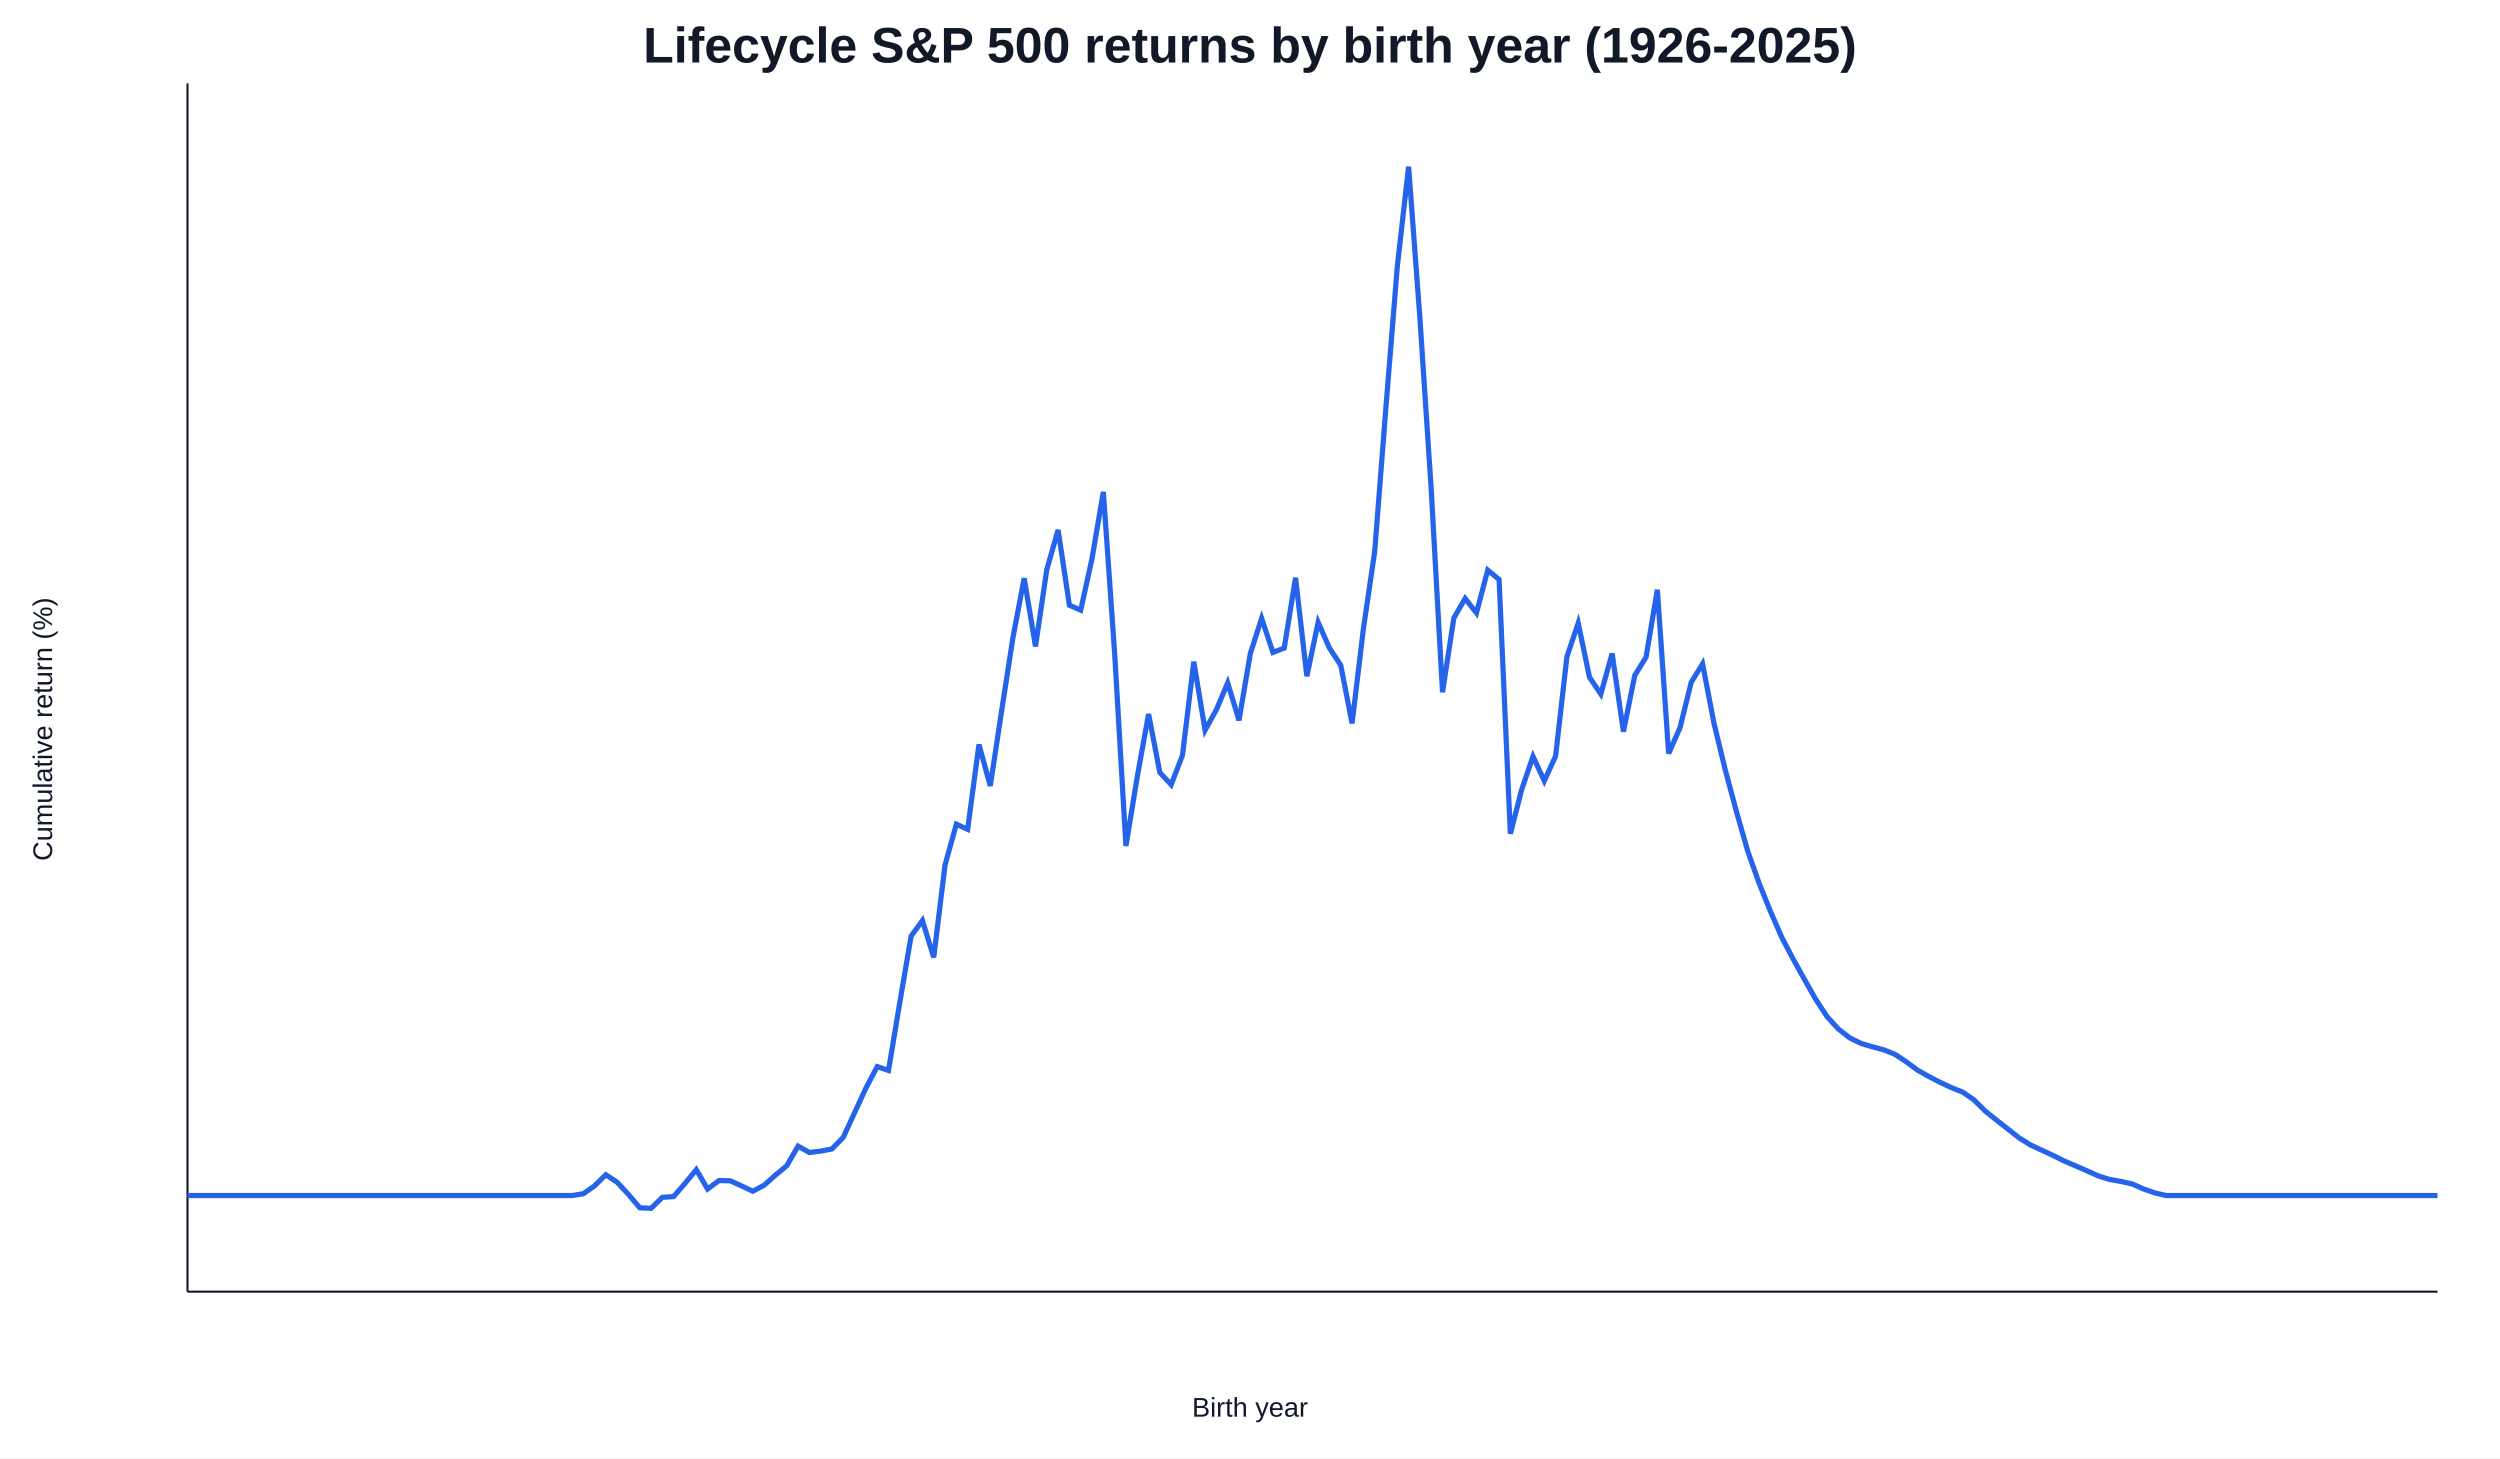
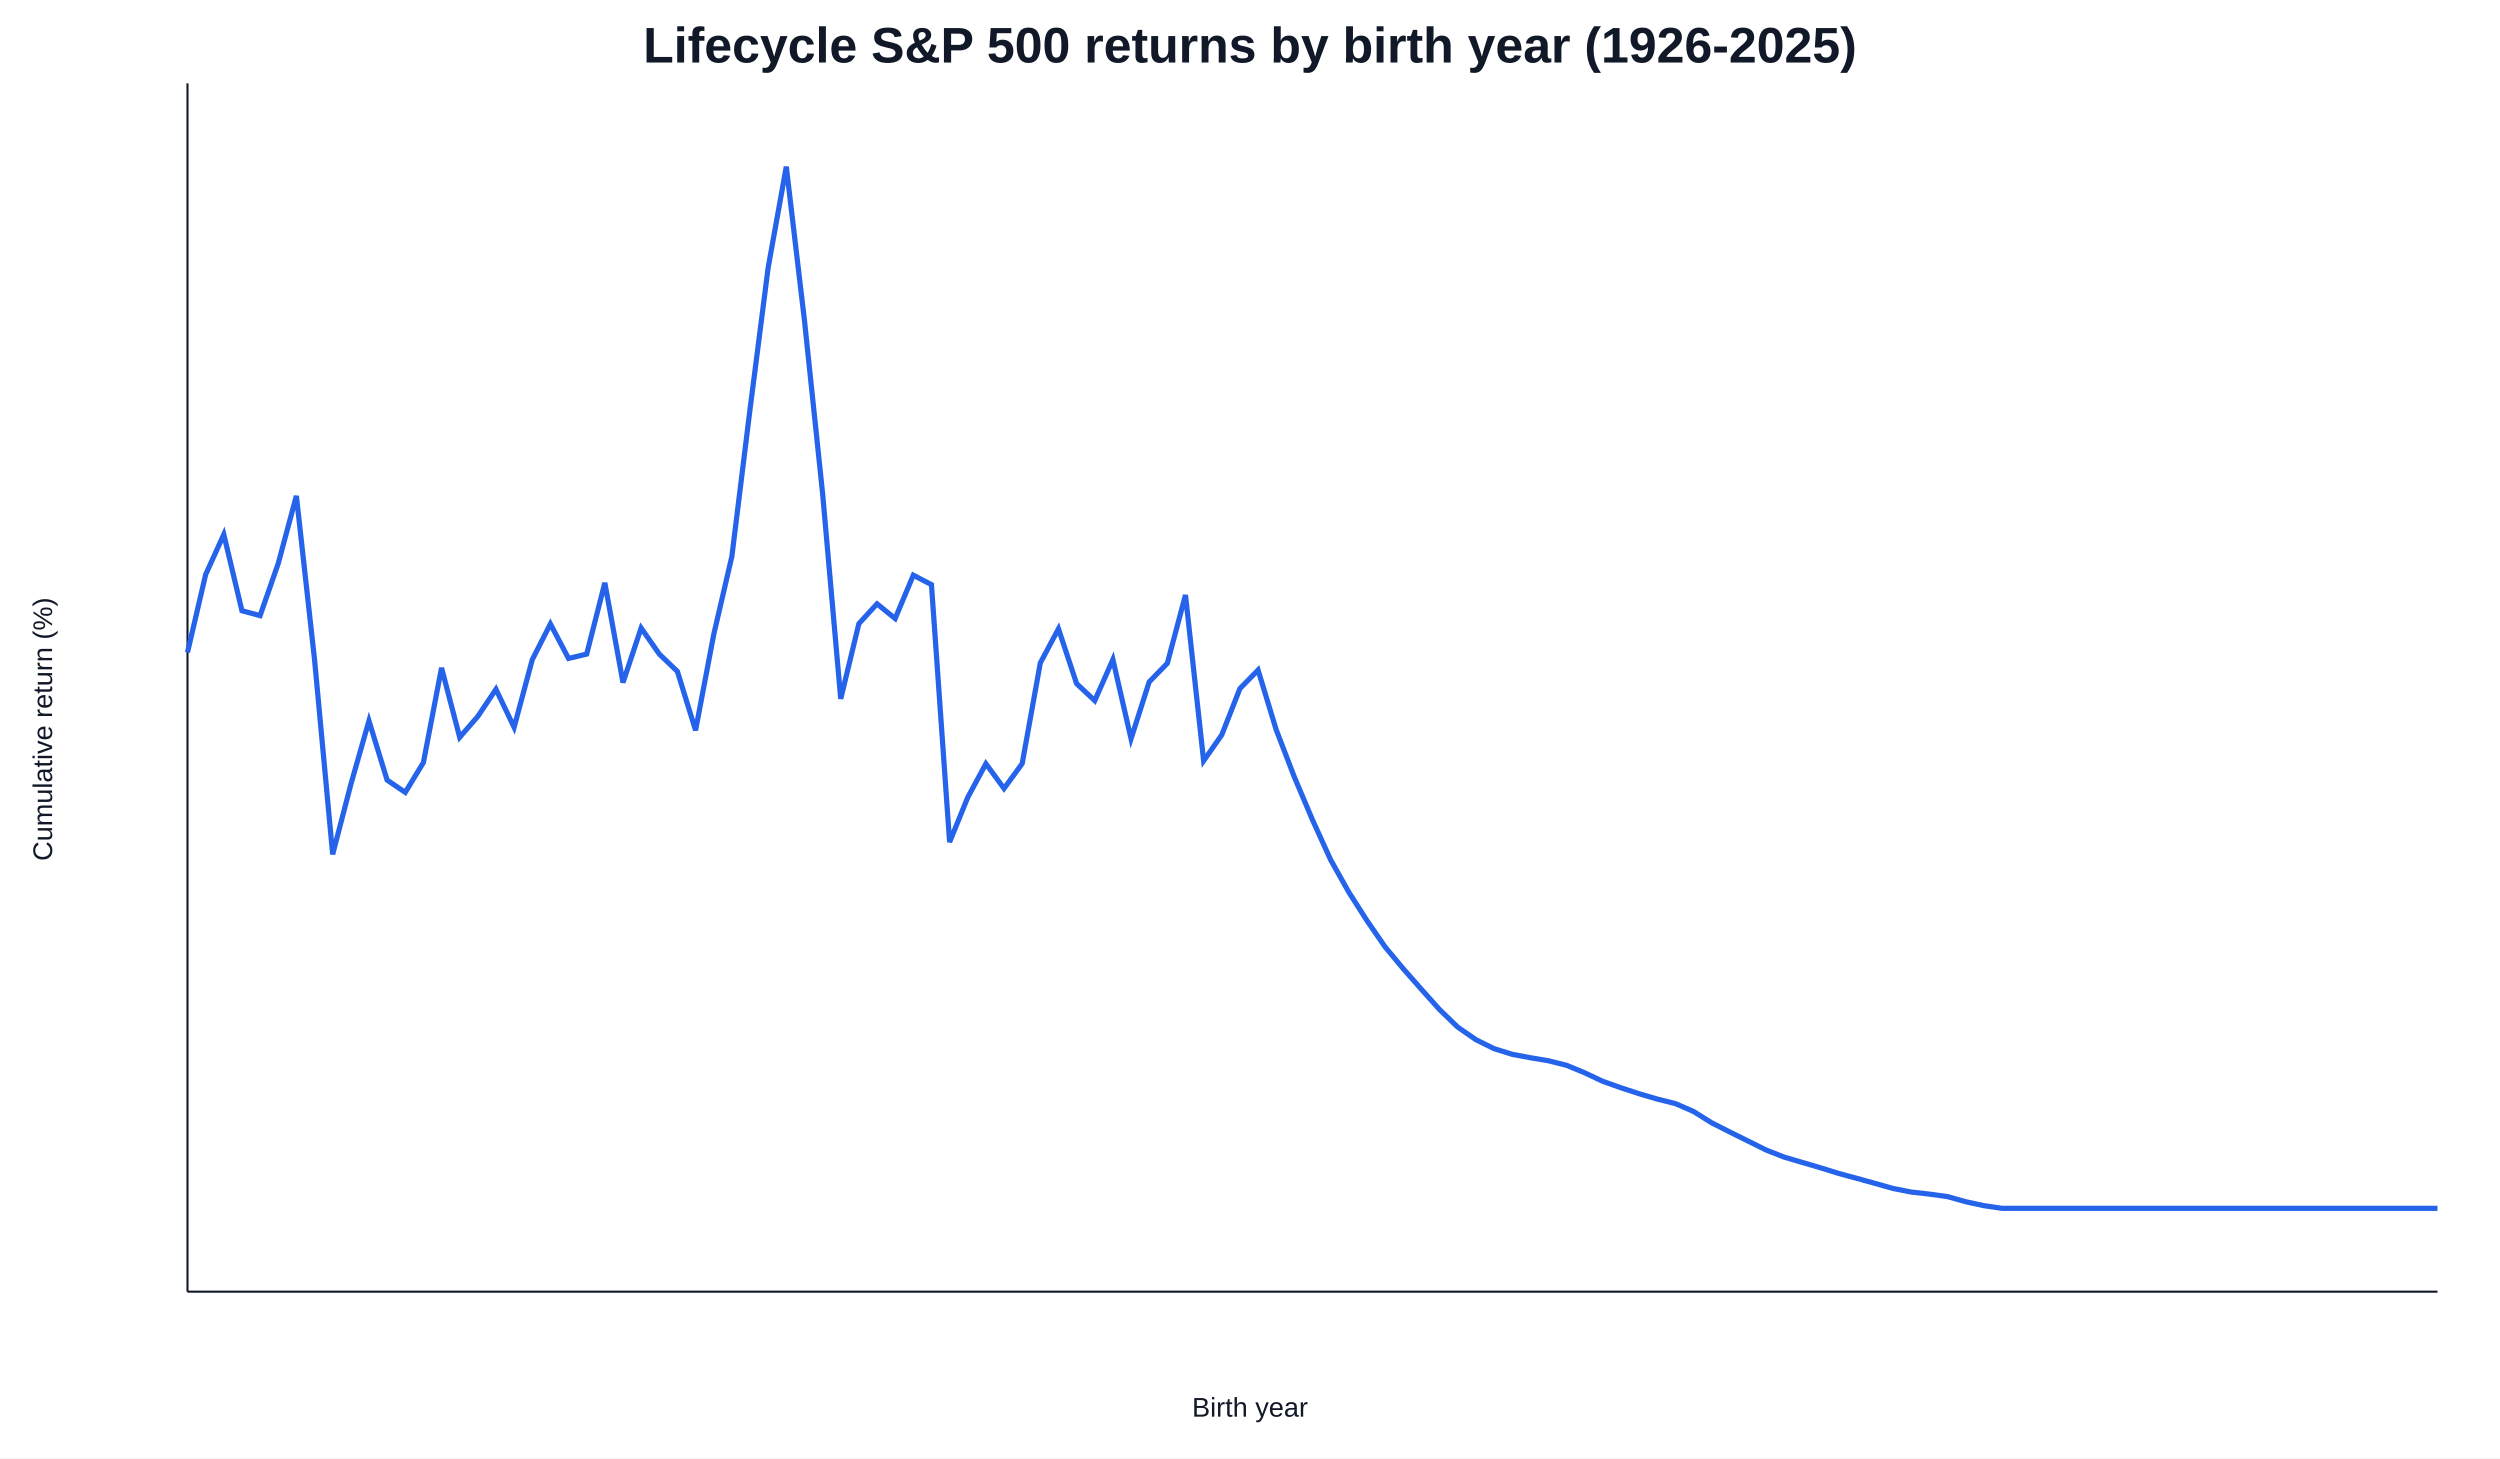
<svg xmlns="http://www.w3.org/2000/svg" width="1200" height="700" viewBox="0 0 1200 700">
  <style>text{font-family:Arial,sans-serif;fill:#111827}.title{font-size:24px;font-weight:700}.axis{font-size:13px}.small{font-size:12px;fill:#4b5563}</style>
  <rect width="1200" height="700" fill="white" />
  <text x="600.0" y="30" text-anchor="middle" class="title">Lifecycle S&amp;P 500 returns by birth year (1926-2025)</text>
  <line x1="90" y1="620" x2="1170" y2="620" stroke="#111827" />
  <line x1="90" y1="40" x2="90" y2="620" stroke="#111827" />
-   <polyline points="90.00,573.85 95.43,573.85 100.85,573.85 106.28,573.85 111.71,573.85 117.14,573.85 122.56,573.85 127.99,573.85 133.42,573.85 138.84,573.85 144.27,573.85 149.70,573.85 155.13,573.85 160.55,573.85 165.98,573.85 171.41,573.85 176.83,573.85 182.26,573.85 187.69,573.85 193.12,573.85 198.54,573.85 203.97,573.85 209.40,573.85 214.82,573.85 220.25,573.85 225.68,573.85 231.11,573.85 236.53,573.85 241.96,573.85 247.39,573.85 252.81,573.85 258.24,573.85 263.67,573.85 269.10,573.85 274.52,573.85 279.95,573.02 285.38,569.21 290.80,563.87 296.23,567.48 301.66,573.34 307.09,579.74 312.51,580.00 317.94,574.73 323.37,574.34 328.79,568.04 334.22,561.45 339.65,570.75 345.08,566.67 350.50,566.78 355.93,569.23 361.36,571.78 366.78,568.89 372.21,564.06 377.64,559.57 383.07,550.14 388.49,553.18 393.92,552.54 399.35,551.49 404.77,545.90 410.20,534.06 415.63,522.34 421.06,511.97 426.48,513.82 431.91,481.15 437.34,449.33 442.76,441.85 448.19,459.54 453.62,415.18 459.05,395.61 464.47,398.10 469.90,357.38 475.33,377.24 480.75,341.41 486.18,306.22 491.61,277.56 497.04,310.29 502.46,273.40 507.89,254.38 513.32,290.53 518.74,292.85 524.17,268.12 529.60,236.09 535.03,313.59 540.45,406.04 545.88,372.91 551.31,342.74 556.73,370.81 562.16,376.64 567.59,362.50 573.02,317.61 578.44,350.52 583.87,340.62 589.30,327.78 594.72,345.79 600.15,313.75 605.58,296.80 611.01,313.15 616.43,311.08 621.86,277.31 627.29,324.58 632.71,298.72 638.14,311.07 643.57,319.31 648.99,347.24 654.42,301.87 659.85,264.79 665.28,195.10 670.70,127.94 676.13,80.00 681.56,152.80 686.98,234.86 692.41,332.30 697.84,296.67 703.27,287.27 708.69,294.23 714.12,273.67 719.55,278.16 724.97,400.21 730.40,379.02 735.83,363.06 741.26,374.81 746.68,362.99 752.11,315.28 757.54,299.10 762.96,325.09 768.39,333.17 773.82,313.68 779.25,351.21 784.67,324.27 790.10,315.43 795.53,283.07 800.95,361.67 806.38,349.39 811.81,327.44 817.24,318.65 822.66,346.98 828.09,369.38 833.52,389.70 838.94,408.64 844.37,423.94 849.80,437.43 855.23,449.89 860.65,460.23 866.08,470.01 871.51,479.60 876.93,487.91 882.36,493.87 887.79,498.13 893.22,500.82 898.64,502.44 904.07,503.88 909.50,506.04 914.92,509.60 920.35,513.63 925.78,516.69 931.21,519.52 936.63,522.05 942.06,524.20 947.49,527.93 952.91,533.31 958.34,537.67 963.77,541.93 969.20,546.20 974.62,549.58 980.05,552.10 985.48,554.62 990.90,557.31 996.33,559.64 1001.76,562.01 1007.19,564.45 1012.61,566.14 1018.04,567.10 1023.47,568.30 1028.89,570.71 1034.32,572.58 1039.75,573.85 1045.18,573.85 1050.60,573.85 1056.03,573.85 1061.46,573.85 1066.88,573.85 1072.31,573.85 1077.74,573.85 1083.17,573.85 1088.59,573.85 1094.02,573.85 1099.45,573.85 1104.87,573.85 1110.30,573.85 1115.73,573.85 1121.16,573.85 1126.58,573.85 1132.01,573.85 1137.44,573.85 1142.86,573.85 1148.29,573.85 1153.72,573.85 1159.15,573.85 1164.57,573.85 1170.00,573.85" fill="none" stroke="#2563eb" stroke-width="2.5" />
+   <polyline points="90.00,313.16 98.71,275.81 107.42,256.55 116.13,293.15 124.84,295.50 133.55,270.47 142.26,238.03 150.97,316.50 159.68,410.10 168.39,376.56 177.10,346.01 185.81,374.43 194.52,380.34 203.23,366.02 211.94,320.57 220.65,353.89 229.35,343.87 238.06,330.86 246.77,349.10 255.48,316.66 264.19,299.50 272.90,316.05 281.61,313.96 290.32,279.76 299.03,327.63 307.74,301.45 316.45,313.94 325.16,322.29 333.87,350.57 342.58,304.63 351.29,267.09 360.00,196.54 368.71,128.53 377.42,80.00 386.13,153.71 394.84,236.79 403.55,335.44 412.26,299.36 420.97,289.85 429.68,296.90 438.39,276.09 447.10,280.63 455.81,404.20 464.52,382.75 473.23,366.59 481.94,378.48 490.65,366.51 499.35,318.21 508.06,301.83 516.77,328.14 525.48,336.32 534.19,316.59 542.90,354.59 551.61,327.32 560.32,318.37 569.03,285.60 577.74,365.18 586.45,352.74 595.16,330.52 603.87,321.62 612.58,350.31 621.29,372.98 630.00,393.56 638.71,412.73 647.42,428.23 656.13,441.88 664.84,454.50 673.55,464.97 682.26,474.86 690.97,484.58 699.68,493.00 708.39,499.02 717.10,503.34 725.81,506.06 734.52,507.70 743.23,509.16 751.94,511.34 760.65,514.95 769.35,519.04 778.06,522.13 786.77,524.99 795.48,527.55 804.19,529.73 812.90,533.51 821.61,538.95 830.32,543.37 839.03,547.68 847.74,552.01 856.45,555.43 865.16,557.98 873.87,560.54 882.58,563.26 891.29,565.61 900.00,568.02 908.71,570.48 917.42,572.19 926.13,573.17 934.84,574.38 943.55,576.83 952.26,578.72 960.97,580.00 969.68,580.00 978.39,580.00 987.10,580.00 995.81,580.00 1004.52,580.00 1013.23,580.00 1021.94,580.00 1030.65,580.00 1039.35,580.00 1048.06,580.00 1056.77,580.00 1065.48,580.00 1074.19,580.00 1082.90,580.00 1091.61,580.00 1100.32,580.00 1109.03,580.00 1117.74,580.00 1126.45,580.00 1135.16,580.00 1143.87,580.00 1152.58,580.00 1161.29,580.00 1170.00,580.00" fill="none" stroke="#2563eb" stroke-width="2.5" />
  <text x="600.0" y="680" text-anchor="middle" class="axis">Birth year</text>
  <text transform="translate(25 350.0) rotate(-90)" text-anchor="middle" class="axis">Cumulative return (%)</text>
</svg>
